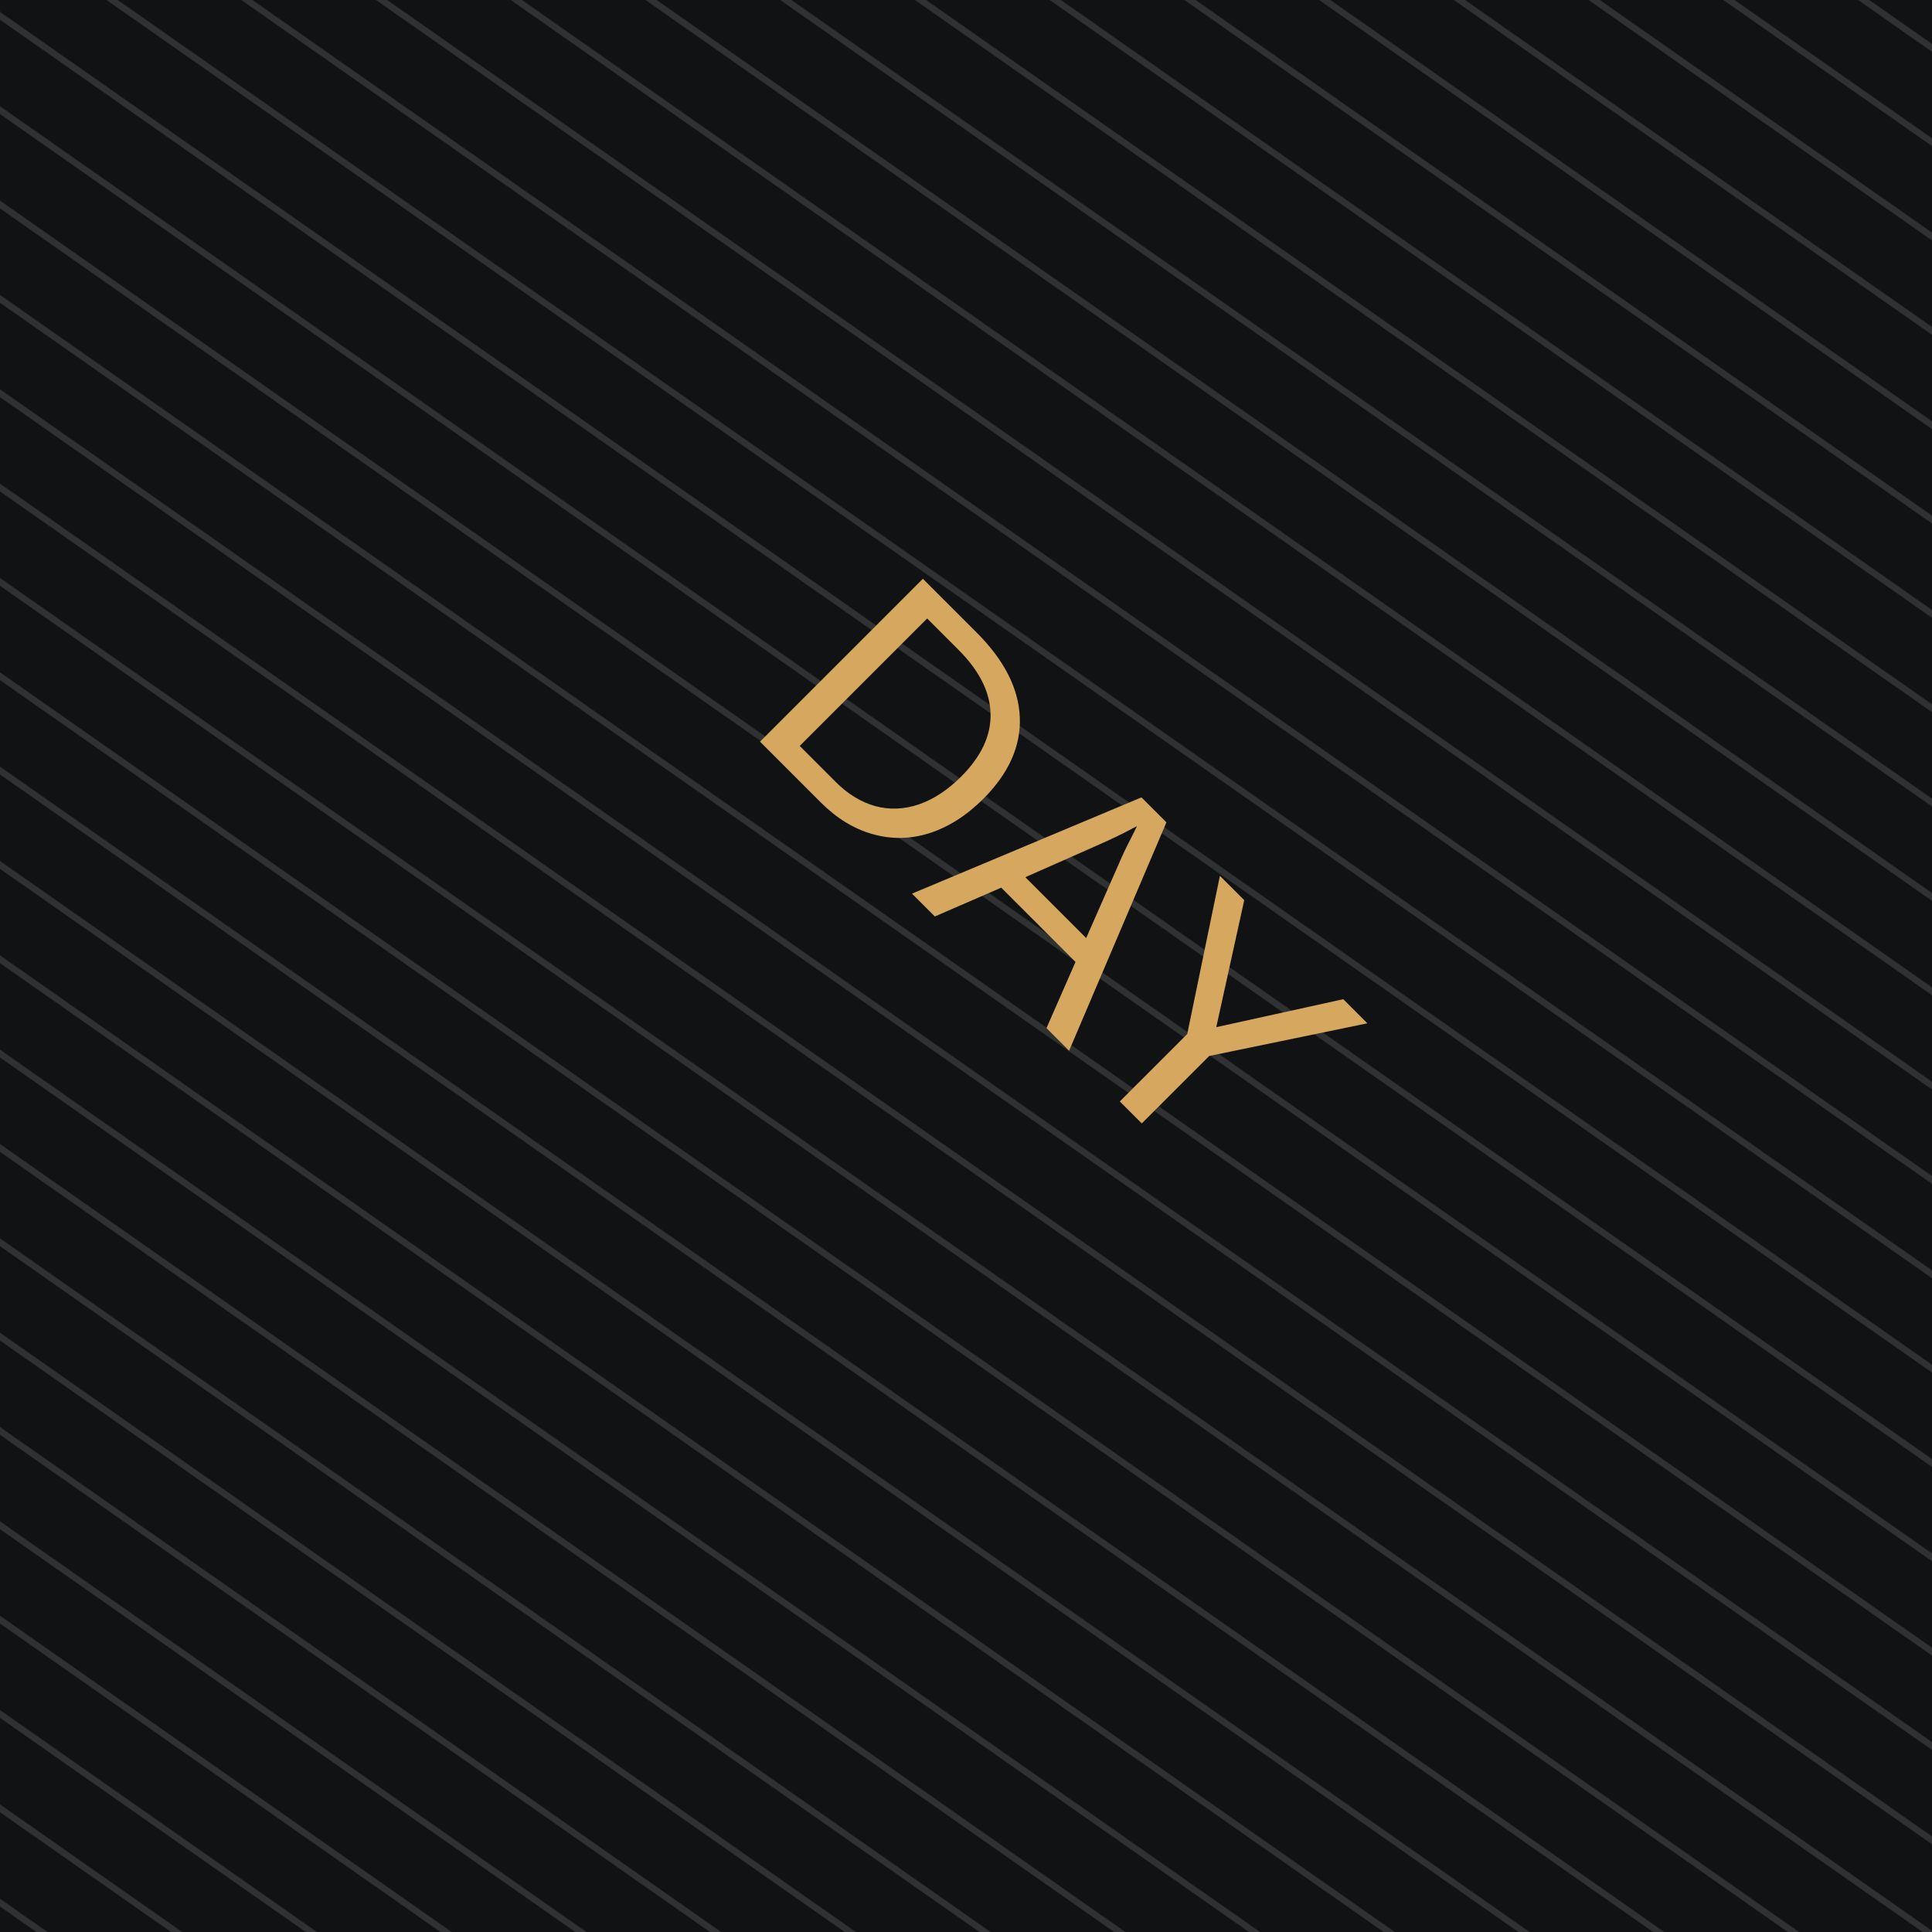
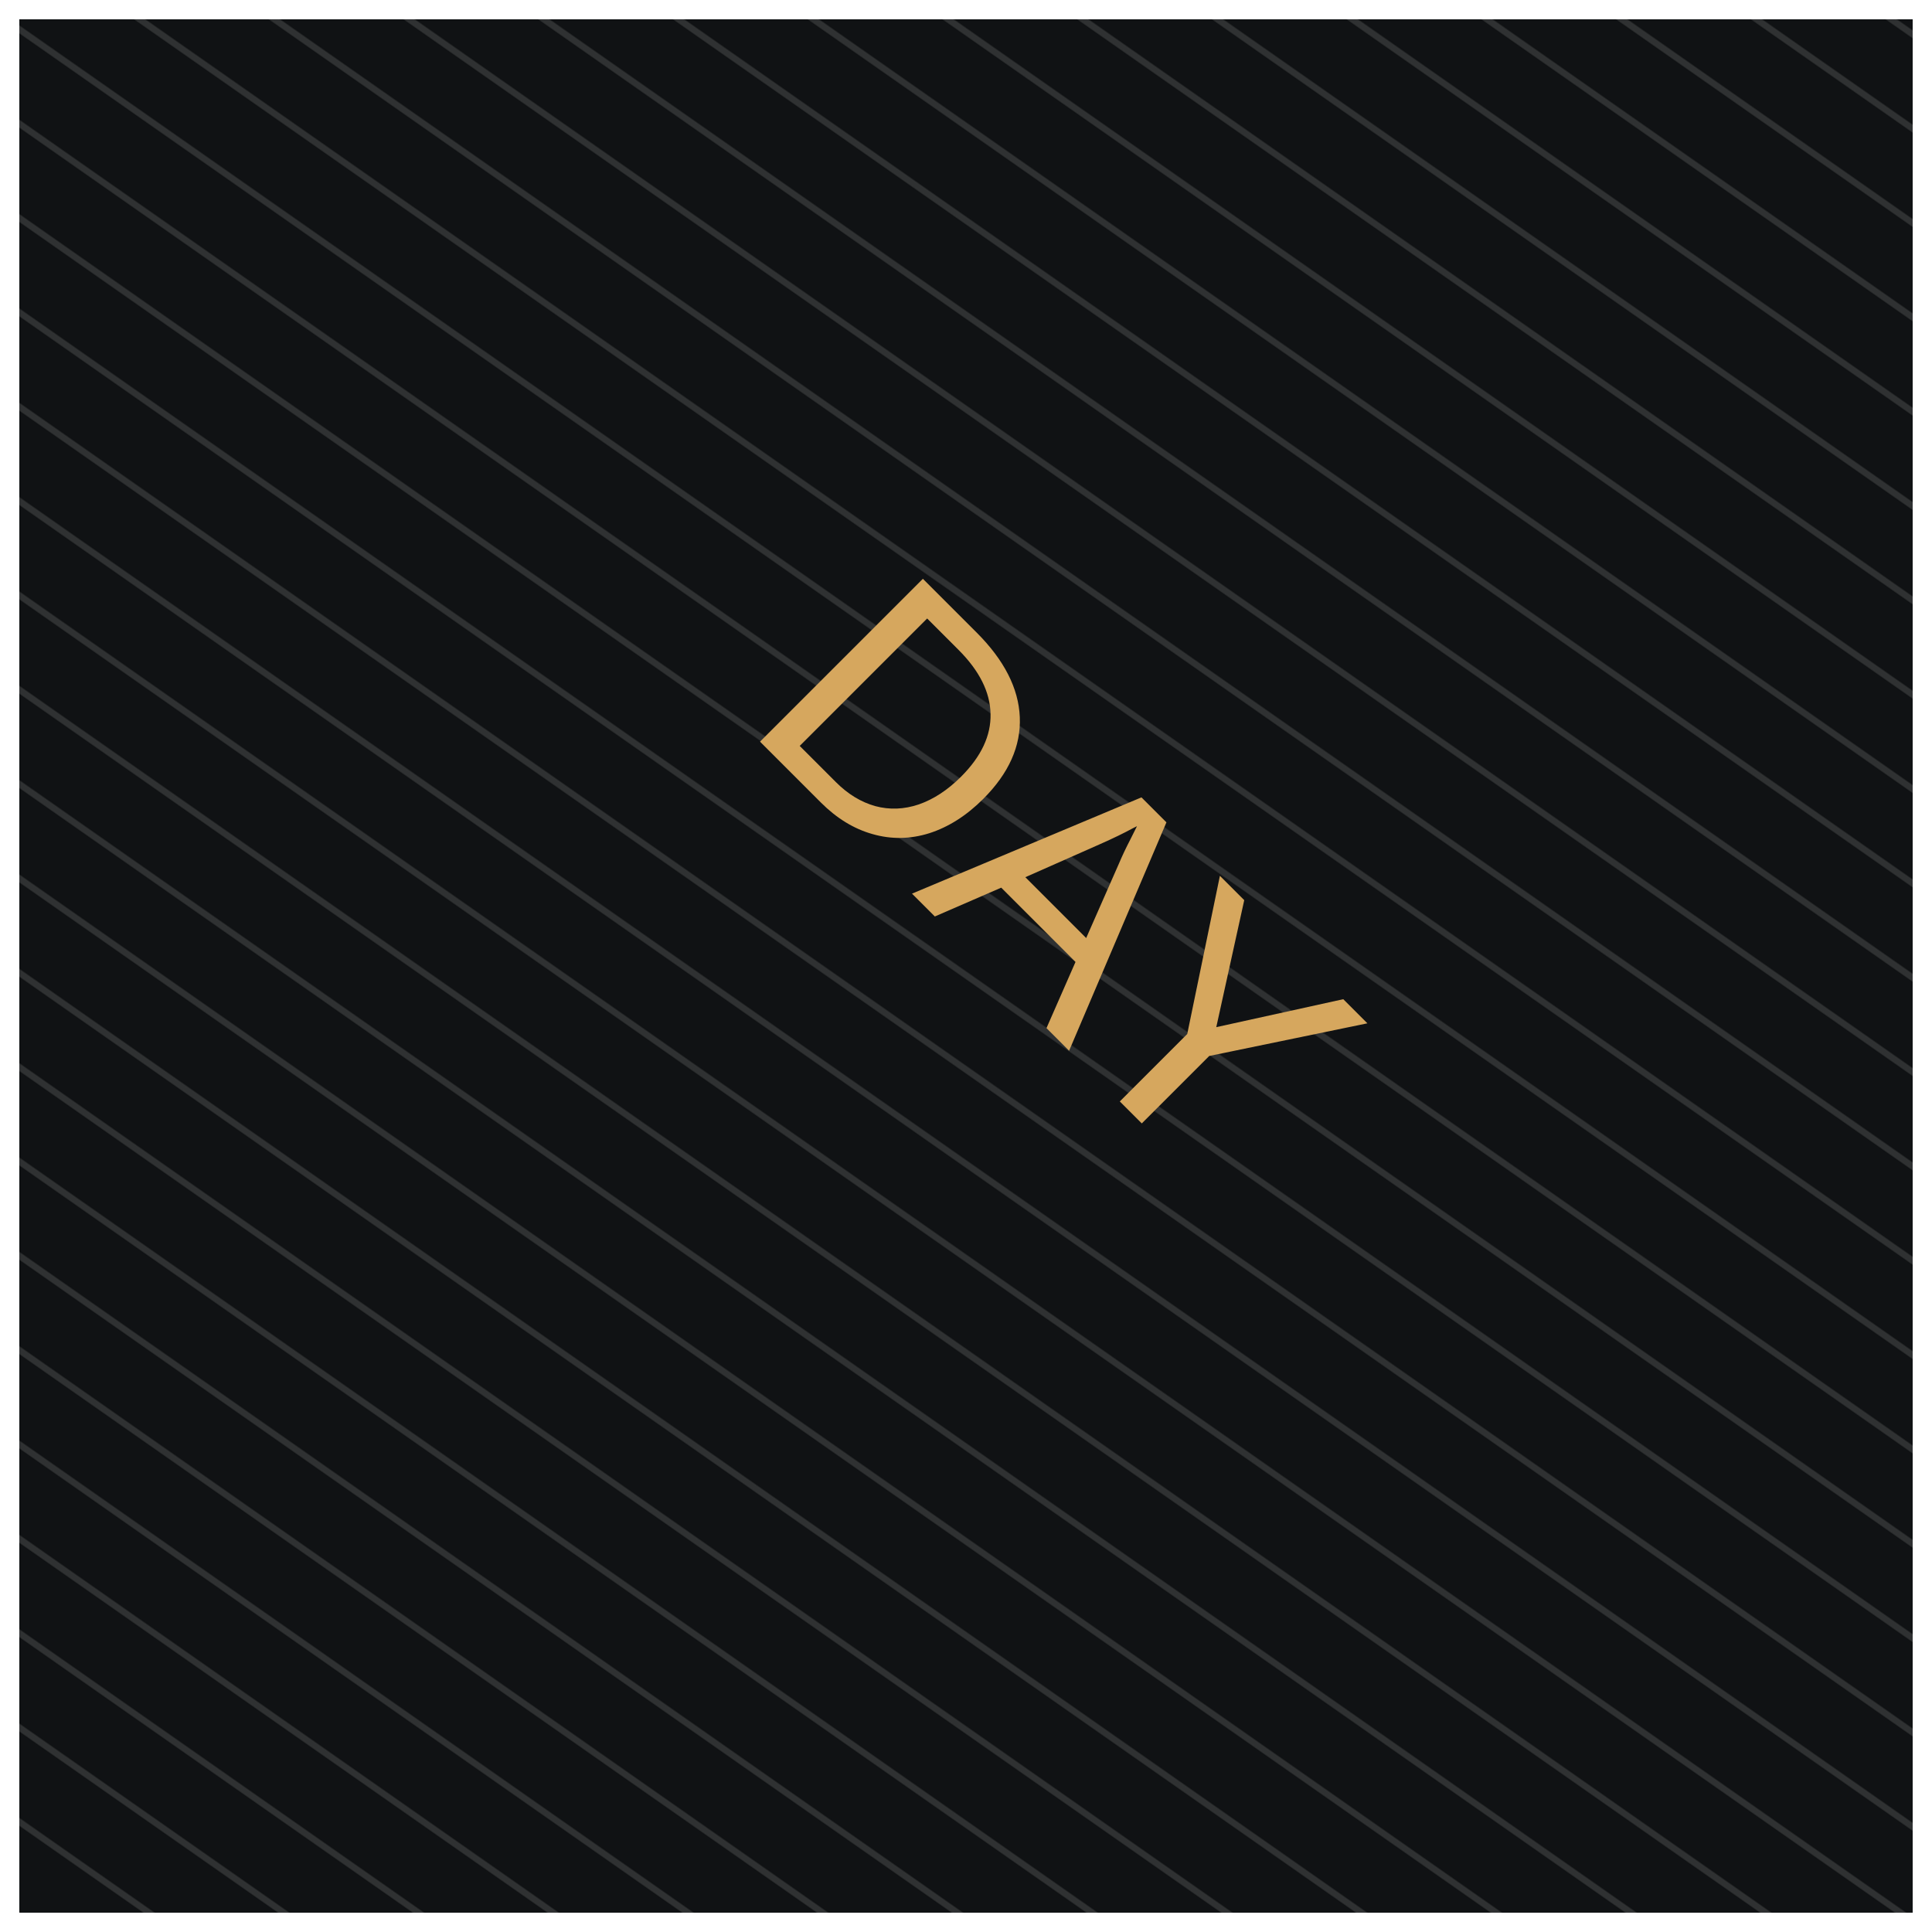
<svg xmlns="http://www.w3.org/2000/svg" viewBox="0 0 100 100" role="img" aria-labelledby="title desc">
  <defs>
    <pattern id="blueTexture" width="6" height="6" patternUnits="userSpaceOnUse">
      <rect width="6" height="6" fill="#083d4c" />
      <path d="M0 1H6 M0 4H6" stroke="#b7d0c6" stroke-opacity=".11" stroke-width="0.33" />
      <path d="M1.67 0V6 M4.67 0V6" stroke="#d3e0d2" stroke-opacity=".08" stroke-width="0.33" />
    </pattern>
    <pattern id="redTexture" width="8" height="8" patternUnits="userSpaceOnUse">
      <rect width="8" height="8" fill="#d94234" />
      <path d="M0 0L8 8M8 0L0 8" stroke="#ffc0a4" stroke-opacity=".14" stroke-width="0.67" />
      <path d="M2 0V8M6 0V8" stroke="#831e22" stroke-opacity=".14" stroke-width="0.67" />
    </pattern>
    <pattern id="blackTexture" width="4" height="4" patternUnits="userSpaceOnUse" patternTransform="rotate(35)">
      <rect width="4" height="4" fill="#101214" />
      <path d="M0 0.67H4" stroke="#6a6a6a" stroke-opacity=".35" stroke-width="0.33" />
    </pattern>
    <filter id="shadow" x="-15%" y="-15%" width="130%" height="130%">
      <feDropShadow dx="0" dy="0.67" stdDeviation="0.67" flood-opacity=".38" />
    </filter>
  </defs>
  <rect width="100" height="100" fill="url(#blackTexture)" />
  <g transform="rotate(45 50 50)">
    <text x="50" y="49.33" fill="#d6a75e" font-family="Arial, sans-serif" font-size="17.33" text-anchor="middle">DAY</text>
  </g>
+   <rect x="0.5" y="0.5" width="99" height="99" fill="none" stroke="#fff" stroke-width="1" />
</svg>
